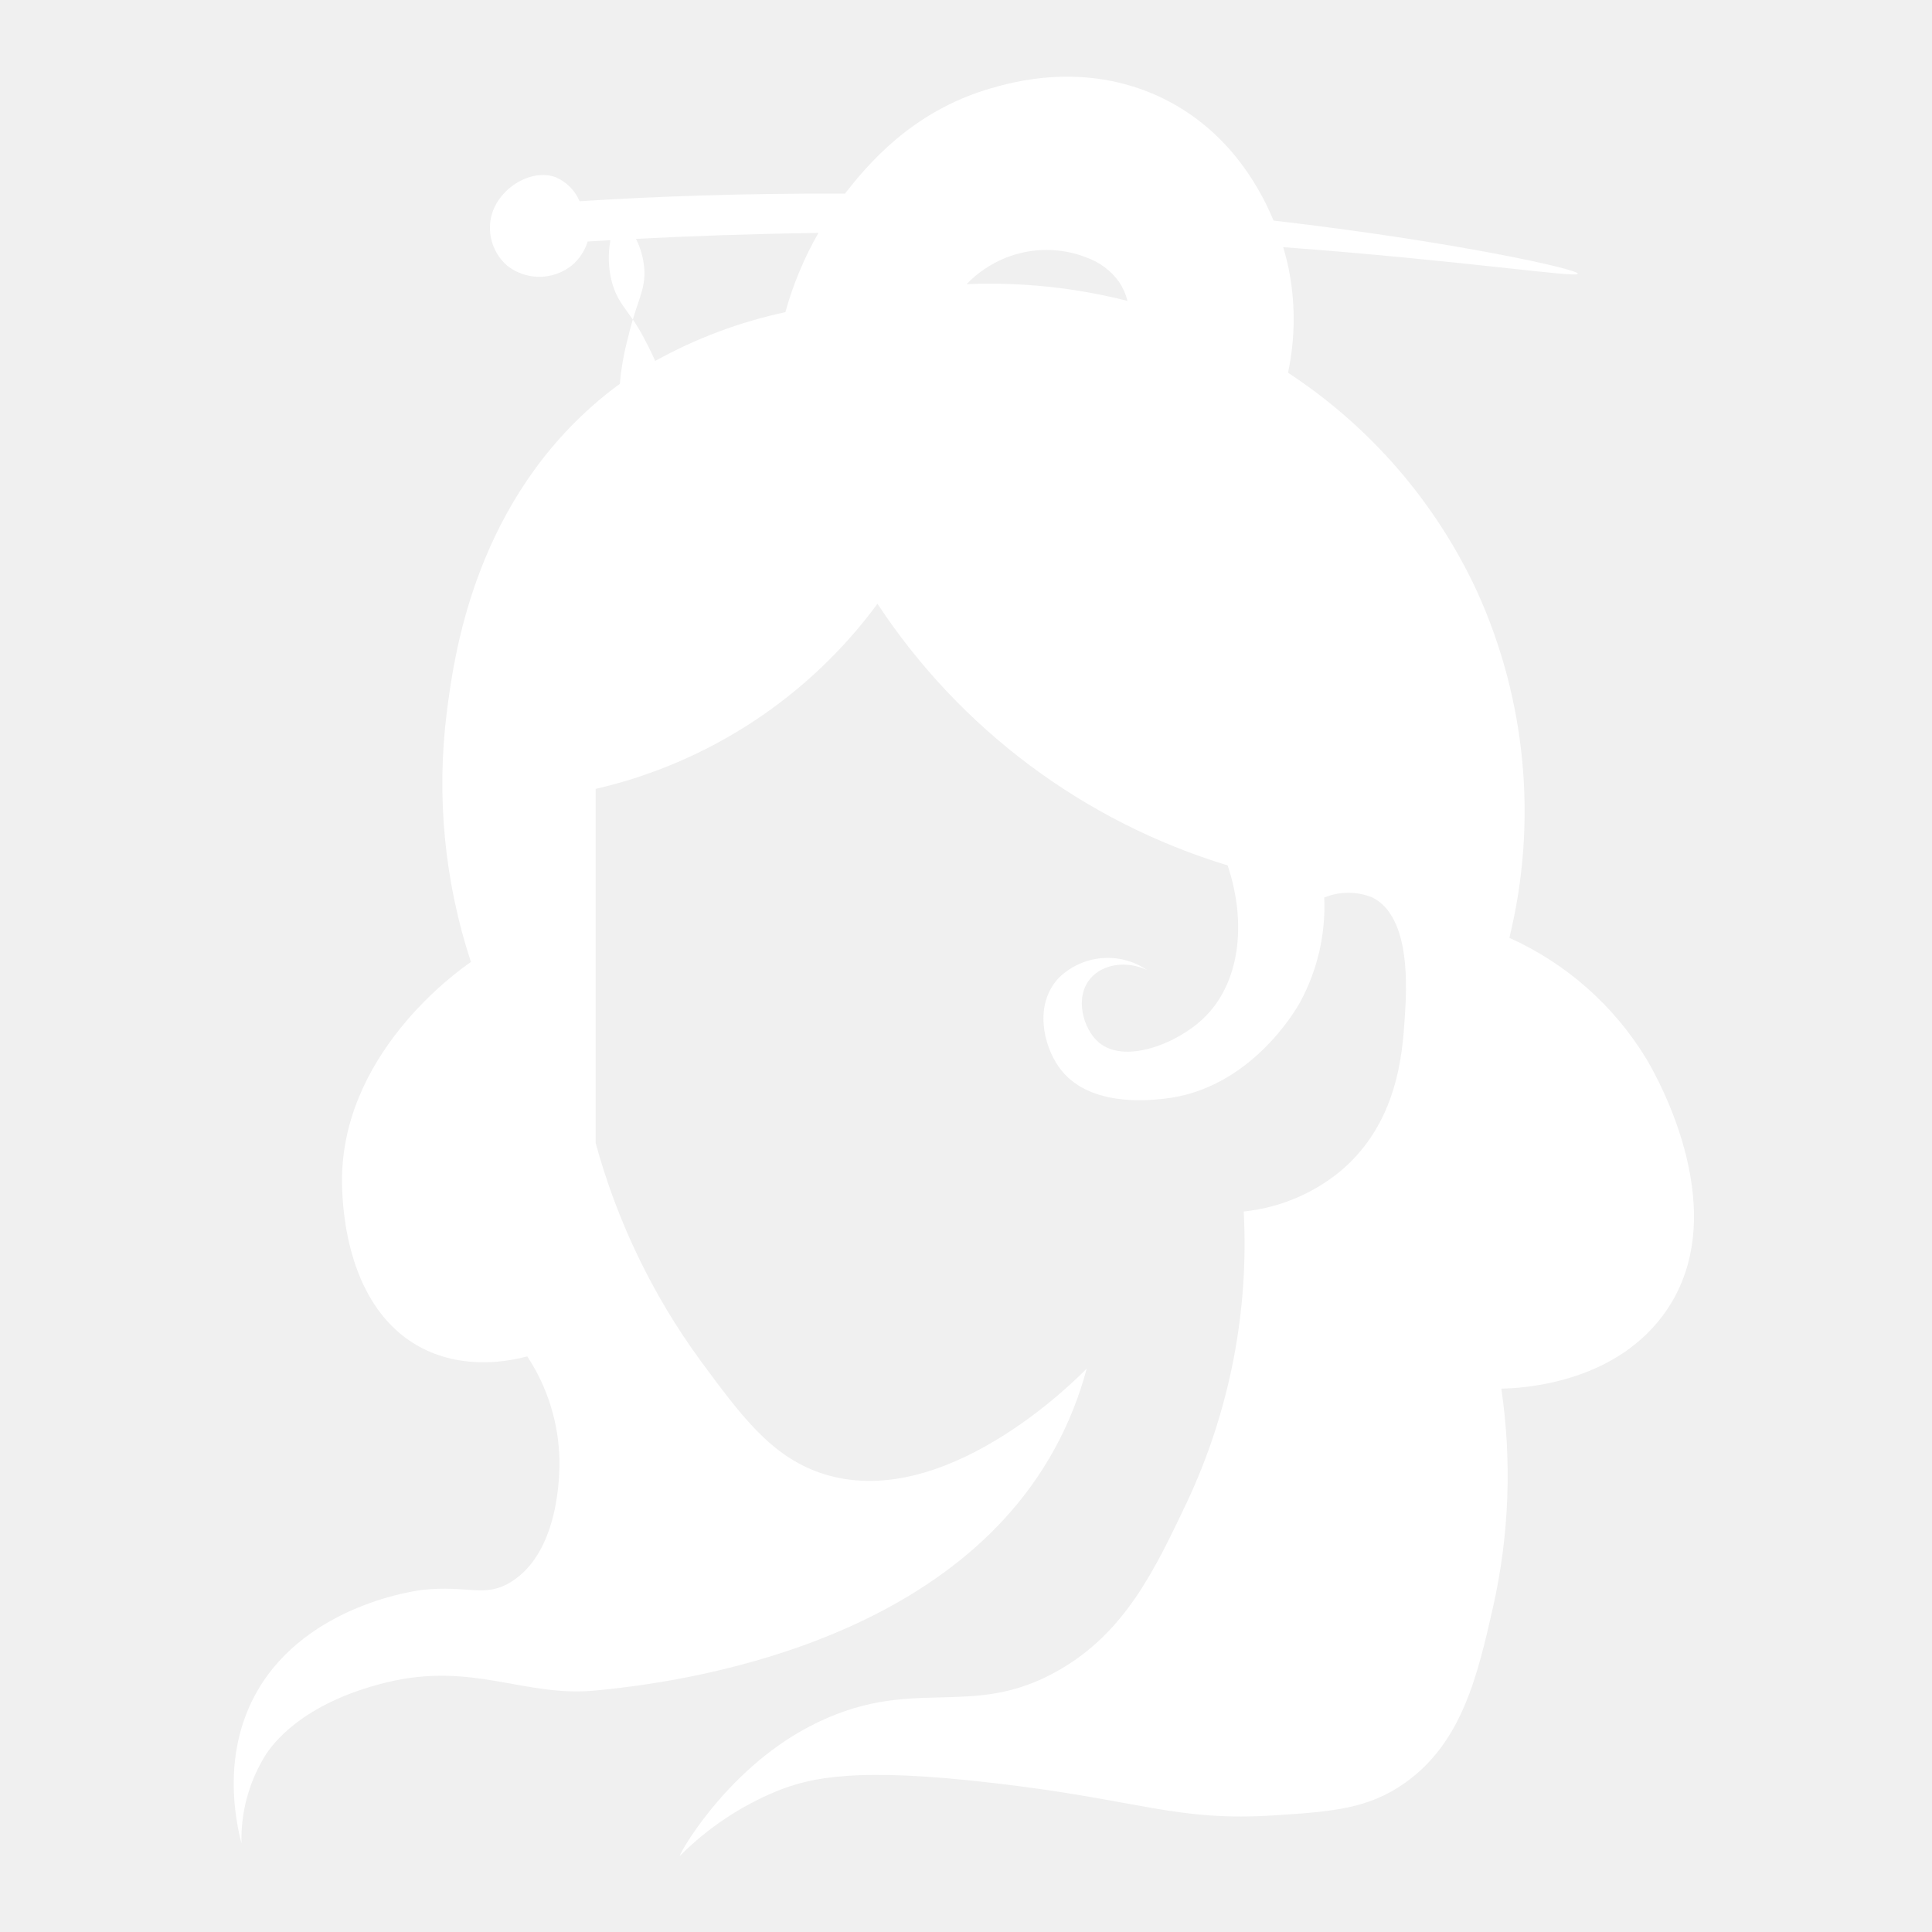
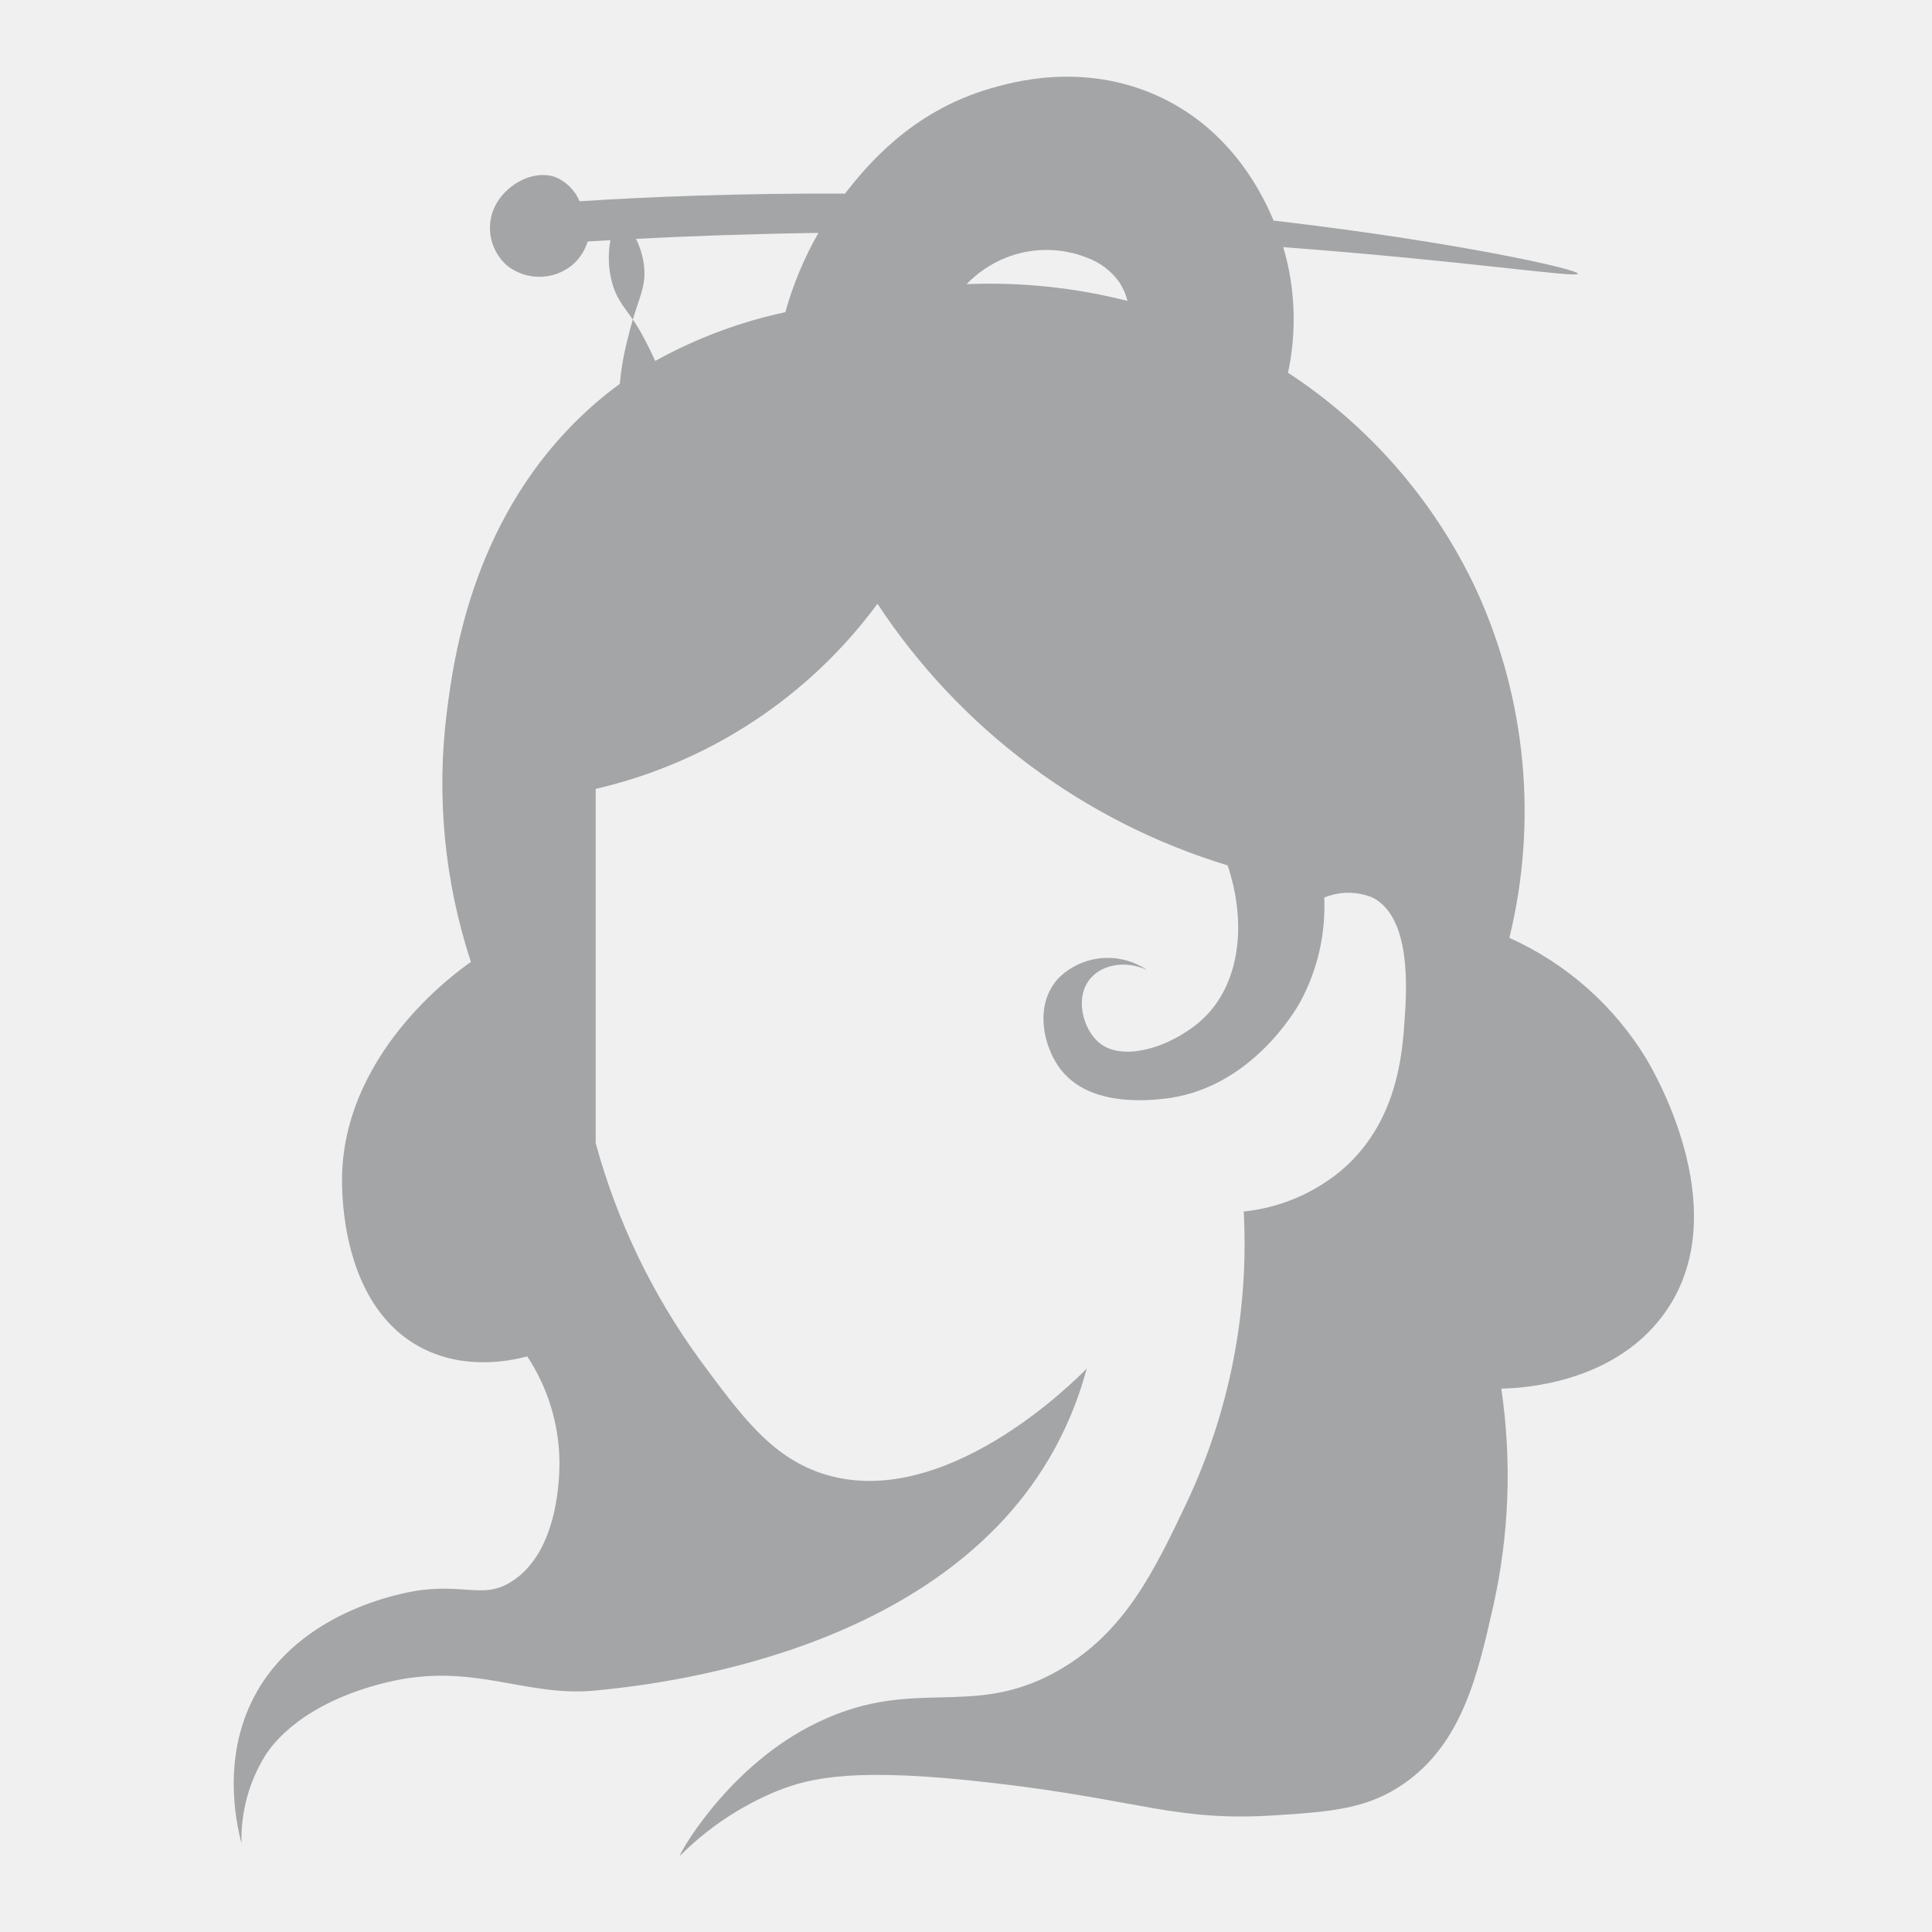
<svg xmlns="http://www.w3.org/2000/svg" width="40" height="40" viewBox="0 0 40 40" fill="none">
-   <path d="M34.417 27.25C35.972 25.193 34.298 22.278 34.083 21.917C33.413 20.817 32.425 19.945 31.25 19.417C31.836 17.02 31.602 14.497 30.583 12.25C29.727 10.402 28.37 8.832 26.667 7.717C26.823 6.986 26.823 6.231 26.667 5.5C26.65 5.428 26.62 5.293 26.567 5.117C30.333 5.398 32.655 5.76 32.667 5.667C32.678 5.573 30.098 5 26.368 4.567C26.027 3.747 25.333 2.62 24 2C22.427 1.272 20.948 1.703 20.5 1.833C18.858 2.312 17.942 3.44 17.5 4V4.008C15.312 4 13.448 4.073 12 4.167C11.905 3.941 11.725 3.762 11.5 3.667C10.988 3.483 10.297 3.907 10.167 4.5C10.128 4.681 10.138 4.87 10.197 5.045C10.256 5.221 10.36 5.378 10.5 5.5C10.69 5.65 10.925 5.731 11.167 5.731C11.409 5.731 11.643 5.65 11.833 5.5C11.991 5.37 12.107 5.196 12.167 5L12.638 4.973C12.585 5.259 12.594 5.552 12.667 5.833C12.758 6.178 12.905 6.333 13.102 6.615C13.252 6.115 13.38 5.898 13.333 5.5C13.311 5.307 13.254 5.119 13.167 4.945C14.237 4.89 15.5 4.843 16.945 4.822C16.649 5.338 16.419 5.89 16.26 6.463C15.317 6.665 14.409 7.005 13.565 7.473C13.478 7.275 13.385 7.098 13.333 7C13.264 6.867 13.187 6.738 13.102 6.615C13.068 6.727 13.033 6.853 13 7C12.917 7.31 12.861 7.627 12.833 7.947C12.637 8.09 12.443 8.245 12.25 8.417C9.78 10.612 9.392 13.647 9.25 14.75C9.032 16.488 9.203 18.253 9.75 19.917C9.482 20.1 6.995 21.858 7.083 24.583C7.097 24.977 7.165 27.11 8.75 27.917C9.627 28.362 10.535 28.183 10.917 28.083C11.341 28.727 11.572 29.479 11.583 30.25C11.583 30.483 11.593 32.122 10.583 32.75C10.03 33.093 9.688 32.812 8.75 32.917C8.638 32.928 6.368 33.217 5.333 35C4.578 36.302 4.882 37.712 5 38.167C4.982 37.52 5.156 36.882 5.5 36.333C5.63 36.133 6.232 35.265 8 34.833C9.797 34.395 10.862 35.147 12.333 35C13.473 34.887 19.483 34.293 21.833 30C22.122 29.473 22.345 28.913 22.5 28.333C22.288 28.553 19.525 31.352 17 30.5C15.953 30.147 15.333 29.293 14.5 28.167C13.51 26.811 12.775 25.286 12.333 23.667V16.333C14.673 15.793 16.743 14.434 18.167 12.5C19.877 15.097 22.442 17.013 25.417 17.917C25.827 19.145 25.658 20.377 24.917 21.083C24.353 21.622 23.277 22.03 22.75 21.583C22.425 21.308 22.237 20.645 22.583 20.25C22.835 19.962 23.315 19.882 23.75 20.083C23.472 19.895 23.138 19.808 22.803 19.838C22.469 19.869 22.156 20.014 21.917 20.25C21.403 20.805 21.607 21.64 21.917 22.083C22.497 22.917 23.742 22.785 24.083 22.75C25.878 22.565 26.832 20.903 26.917 20.75C27.277 20.087 27.45 19.338 27.417 18.583C27.737 18.451 28.097 18.451 28.417 18.583C29.222 18.99 29.123 20.487 29.083 21.083C29.035 21.81 28.94 23.25 27.75 24.25C27.179 24.718 26.484 25.007 25.75 25.083C25.86 27.149 25.459 29.209 24.583 31.083C23.902 32.517 23.293 33.797 21.917 34.583C20.065 35.643 18.887 34.628 16.75 35.75C14.972 36.682 13.993 38.507 14.083 38.417C14.655 37.844 15.335 37.391 16.083 37.083C16.793 36.797 17.73 36.583 20.583 36.917C23.643 37.272 24.327 37.72 26.417 37.583C27.573 37.508 28.328 37.45 29.083 36.917C30.277 36.075 30.595 34.672 30.917 33.25C31.247 31.773 31.303 30.247 31.083 28.75C31.465 28.742 33.35 28.667 34.417 27.25ZM20.012 5.883C20.243 5.643 20.523 5.456 20.833 5.333C21.369 5.122 21.965 5.122 22.5 5.333C22.768 5.429 23 5.603 23.167 5.833C23.248 5.954 23.308 6.088 23.343 6.23C22.256 5.953 21.133 5.837 20.012 5.883Z" fill="white" />
+   <path d="M34.417 27.25C35.972 25.193 34.298 22.278 34.083 21.917C33.413 20.817 32.425 19.945 31.25 19.417C31.836 17.02 31.602 14.497 30.583 12.25C29.727 10.402 28.37 8.832 26.667 7.717C26.823 6.986 26.823 6.231 26.667 5.5C26.65 5.428 26.62 5.293 26.567 5.117C30.333 5.398 32.655 5.76 32.667 5.667C32.678 5.573 30.098 5 26.368 4.567C26.027 3.747 25.333 2.62 24 2C22.427 1.272 20.948 1.703 20.5 1.833C18.858 2.312 17.942 3.44 17.5 4V4.008C15.312 4 13.448 4.073 12 4.167C11.905 3.941 11.725 3.762 11.5 3.667C10.988 3.483 10.297 3.907 10.167 4.5C10.128 4.681 10.138 4.87 10.197 5.045C10.256 5.221 10.36 5.378 10.5 5.5C10.69 5.65 10.925 5.731 11.167 5.731C11.409 5.731 11.643 5.65 11.833 5.5C11.991 5.37 12.107 5.196 12.167 5L12.638 4.973C12.585 5.259 12.594 5.552 12.667 5.833C12.758 6.178 12.905 6.333 13.102 6.615C13.252 6.115 13.38 5.898 13.333 5.5C13.311 5.307 13.254 5.119 13.167 4.945C14.237 4.89 15.5 4.843 16.945 4.822C16.649 5.338 16.419 5.89 16.26 6.463C15.317 6.665 14.409 7.005 13.565 7.473C13.478 7.275 13.385 7.098 13.333 7C13.264 6.867 13.187 6.738 13.102 6.615C13.068 6.727 13.033 6.853 13 7C12.917 7.31 12.861 7.627 12.833 7.947C12.637 8.09 12.443 8.245 12.25 8.417C9.78 10.612 9.392 13.647 9.25 14.75C9.032 16.488 9.203 18.253 9.75 19.917C9.482 20.1 6.995 21.858 7.083 24.583C7.097 24.977 7.165 27.11 8.75 27.917C9.627 28.362 10.535 28.183 10.917 28.083C11.341 28.727 11.572 29.479 11.583 30.25C11.583 30.483 11.593 32.122 10.583 32.75C10.03 33.093 9.688 32.812 8.75 32.917C8.638 32.928 6.368 33.217 5.333 35C4.578 36.302 4.882 37.712 5 38.167C4.982 37.52 5.156 36.882 5.5 36.333C5.63 36.133 6.232 35.265 8 34.833C9.797 34.395 10.862 35.147 12.333 35C13.473 34.887 19.483 34.293 21.833 30C22.122 29.473 22.345 28.913 22.5 28.333C22.288 28.553 19.525 31.352 17 30.5C15.953 30.147 15.333 29.293 14.5 28.167C13.51 26.811 12.775 25.286 12.333 23.667V16.333C14.673 15.793 16.743 14.434 18.167 12.5C19.877 15.097 22.442 17.013 25.417 17.917C25.827 19.145 25.658 20.377 24.917 21.083C24.353 21.622 23.277 22.03 22.75 21.583C22.425 21.308 22.237 20.645 22.583 20.25C22.835 19.962 23.315 19.882 23.75 20.083C23.472 19.895 23.138 19.808 22.803 19.838C22.469 19.869 22.156 20.014 21.917 20.25C21.403 20.805 21.607 21.64 21.917 22.083C22.497 22.917 23.742 22.785 24.083 22.75C25.878 22.565 26.832 20.903 26.917 20.75C27.277 20.087 27.45 19.338 27.417 18.583C27.737 18.451 28.097 18.451 28.417 18.583C29.222 18.99 29.123 20.487 29.083 21.083C29.035 21.81 28.94 23.25 27.75 24.25C27.179 24.718 26.484 25.007 25.75 25.083C25.86 27.149 25.459 29.209 24.583 31.083C23.902 32.517 23.293 33.797 21.917 34.583C20.065 35.643 18.887 34.628 16.75 35.75C14.972 36.682 13.993 38.507 14.083 38.417C14.655 37.844 15.335 37.391 16.083 37.083C16.793 36.797 17.73 36.583 20.583 36.917C23.643 37.272 24.327 37.72 26.417 37.583C27.573 37.508 28.328 37.45 29.083 36.917C30.277 36.075 30.595 34.672 30.917 33.25C31.247 31.773 31.303 30.247 31.083 28.75C31.465 28.742 33.35 28.667 34.417 27.25ZM20.012 5.883C20.243 5.643 20.523 5.456 20.833 5.333C21.369 5.122 21.965 5.122 22.5 5.333C22.768 5.429 23 5.603 23.167 5.833C23.248 5.954 23.308 6.088 23.343 6.23C22.256 5.953 21.133 5.837 20.012 5.883Z" fill="#A3A5A7" />
  <path d="M34.417 27.25C35.972 25.193 34.298 22.278 34.083 21.917C33.413 20.817 32.425 19.945 31.25 19.417C31.836 17.02 31.602 14.497 30.583 12.25C29.727 10.402 28.37 8.832 26.667 7.717C26.823 6.986 26.823 6.231 26.667 5.5C26.65 5.428 26.62 5.293 26.567 5.117C30.333 5.398 32.655 5.76 32.667 5.667C32.678 5.573 30.098 5 26.368 4.567C26.027 3.747 25.333 2.62 24 2C22.427 1.272 20.948 1.703 20.5 1.833C18.858 2.312 17.942 3.44 17.5 4V4.008C15.312 4 13.448 4.073 12 4.167C11.905 3.941 11.725 3.762 11.5 3.667C10.988 3.483 10.297 3.907 10.167 4.5C10.128 4.681 10.138 4.87 10.197 5.045C10.256 5.221 10.36 5.378 10.5 5.5C10.69 5.65 10.925 5.731 11.167 5.731C11.409 5.731 11.643 5.65 11.833 5.5C11.991 5.37 12.107 5.196 12.167 5L12.638 4.973C12.585 5.259 12.594 5.552 12.667 5.833C12.758 6.178 12.905 6.333 13.102 6.615C13.252 6.115 13.38 5.898 13.333 5.5C13.311 5.307 13.254 5.119 13.167 4.945C14.237 4.89 15.5 4.843 16.945 4.822C16.649 5.338 16.419 5.89 16.26 6.463C15.317 6.665 14.409 7.005 13.565 7.473C13.478 7.275 13.385 7.098 13.333 7C13.264 6.867 13.187 6.738 13.102 6.615C13.068 6.727 13.033 6.853 13 7C12.917 7.31 12.861 7.627 12.833 7.947C12.637 8.09 12.443 8.245 12.25 8.417C9.78 10.612 9.392 13.647 9.25 14.75C9.032 16.488 9.203 18.253 9.75 19.917C9.482 20.1 6.995 21.858 7.083 24.583C7.097 24.977 7.165 27.11 8.75 27.917C9.627 28.362 10.535 28.183 10.917 28.083C11.341 28.727 11.572 29.479 11.583 30.25C11.583 30.483 11.593 32.122 10.583 32.75C10.03 33.093 9.688 32.812 8.75 32.917C8.638 32.928 6.368 33.217 5.333 35C4.578 36.302 4.882 37.712 5 38.167C4.982 37.52 5.156 36.882 5.5 36.333C5.63 36.133 6.232 35.265 8 34.833C9.797 34.395 10.862 35.147 12.333 35C13.473 34.887 19.483 34.293 21.833 30C22.122 29.473 22.345 28.913 22.5 28.333C22.288 28.553 19.525 31.352 17 30.5C15.953 30.147 15.333 29.293 14.5 28.167C13.51 26.811 12.775 25.286 12.333 23.667V16.333C14.673 15.793 16.743 14.434 18.167 12.5C19.877 15.097 22.442 17.013 25.417 17.917C25.827 19.145 25.658 20.377 24.917 21.083C24.353 21.622 23.277 22.03 22.75 21.583C22.425 21.308 22.237 20.645 22.583 20.25C22.835 19.962 23.315 19.882 23.75 20.083C23.472 19.895 23.138 19.808 22.803 19.838C22.469 19.869 22.156 20.014 21.917 20.25C21.403 20.805 21.607 21.64 21.917 22.083C22.497 22.917 23.742 22.785 24.083 22.75C25.878 22.565 26.832 20.903 26.917 20.75C27.277 20.087 27.45 19.338 27.417 18.583C27.737 18.451 28.097 18.451 28.417 18.583C29.222 18.99 29.123 20.487 29.083 21.083C29.035 21.81 28.94 23.25 27.75 24.25C27.179 24.718 26.484 25.007 25.75 25.083C25.86 27.149 25.459 29.209 24.583 31.083C23.902 32.517 23.293 33.797 21.917 34.583C20.065 35.643 18.887 34.628 16.75 35.75C14.972 36.682 13.993 38.507 14.083 38.417C14.655 37.844 15.335 37.391 16.083 37.083C16.793 36.797 17.73 36.583 20.583 36.917C23.643 37.272 24.327 37.72 26.417 37.583C27.573 37.508 28.328 37.45 29.083 36.917C30.277 36.075 30.595 34.672 30.917 33.25C31.247 31.773 31.303 30.247 31.083 28.75C31.465 28.742 33.35 28.667 34.417 27.25ZM20.012 5.883C20.243 5.643 20.523 5.456 20.833 5.333C21.369 5.122 21.965 5.122 22.5 5.333C22.768 5.429 23 5.603 23.167 5.833C23.248 5.954 23.308 6.088 23.343 6.23C22.256 5.953 21.133 5.837 20.012 5.883Z" />
</svg>
